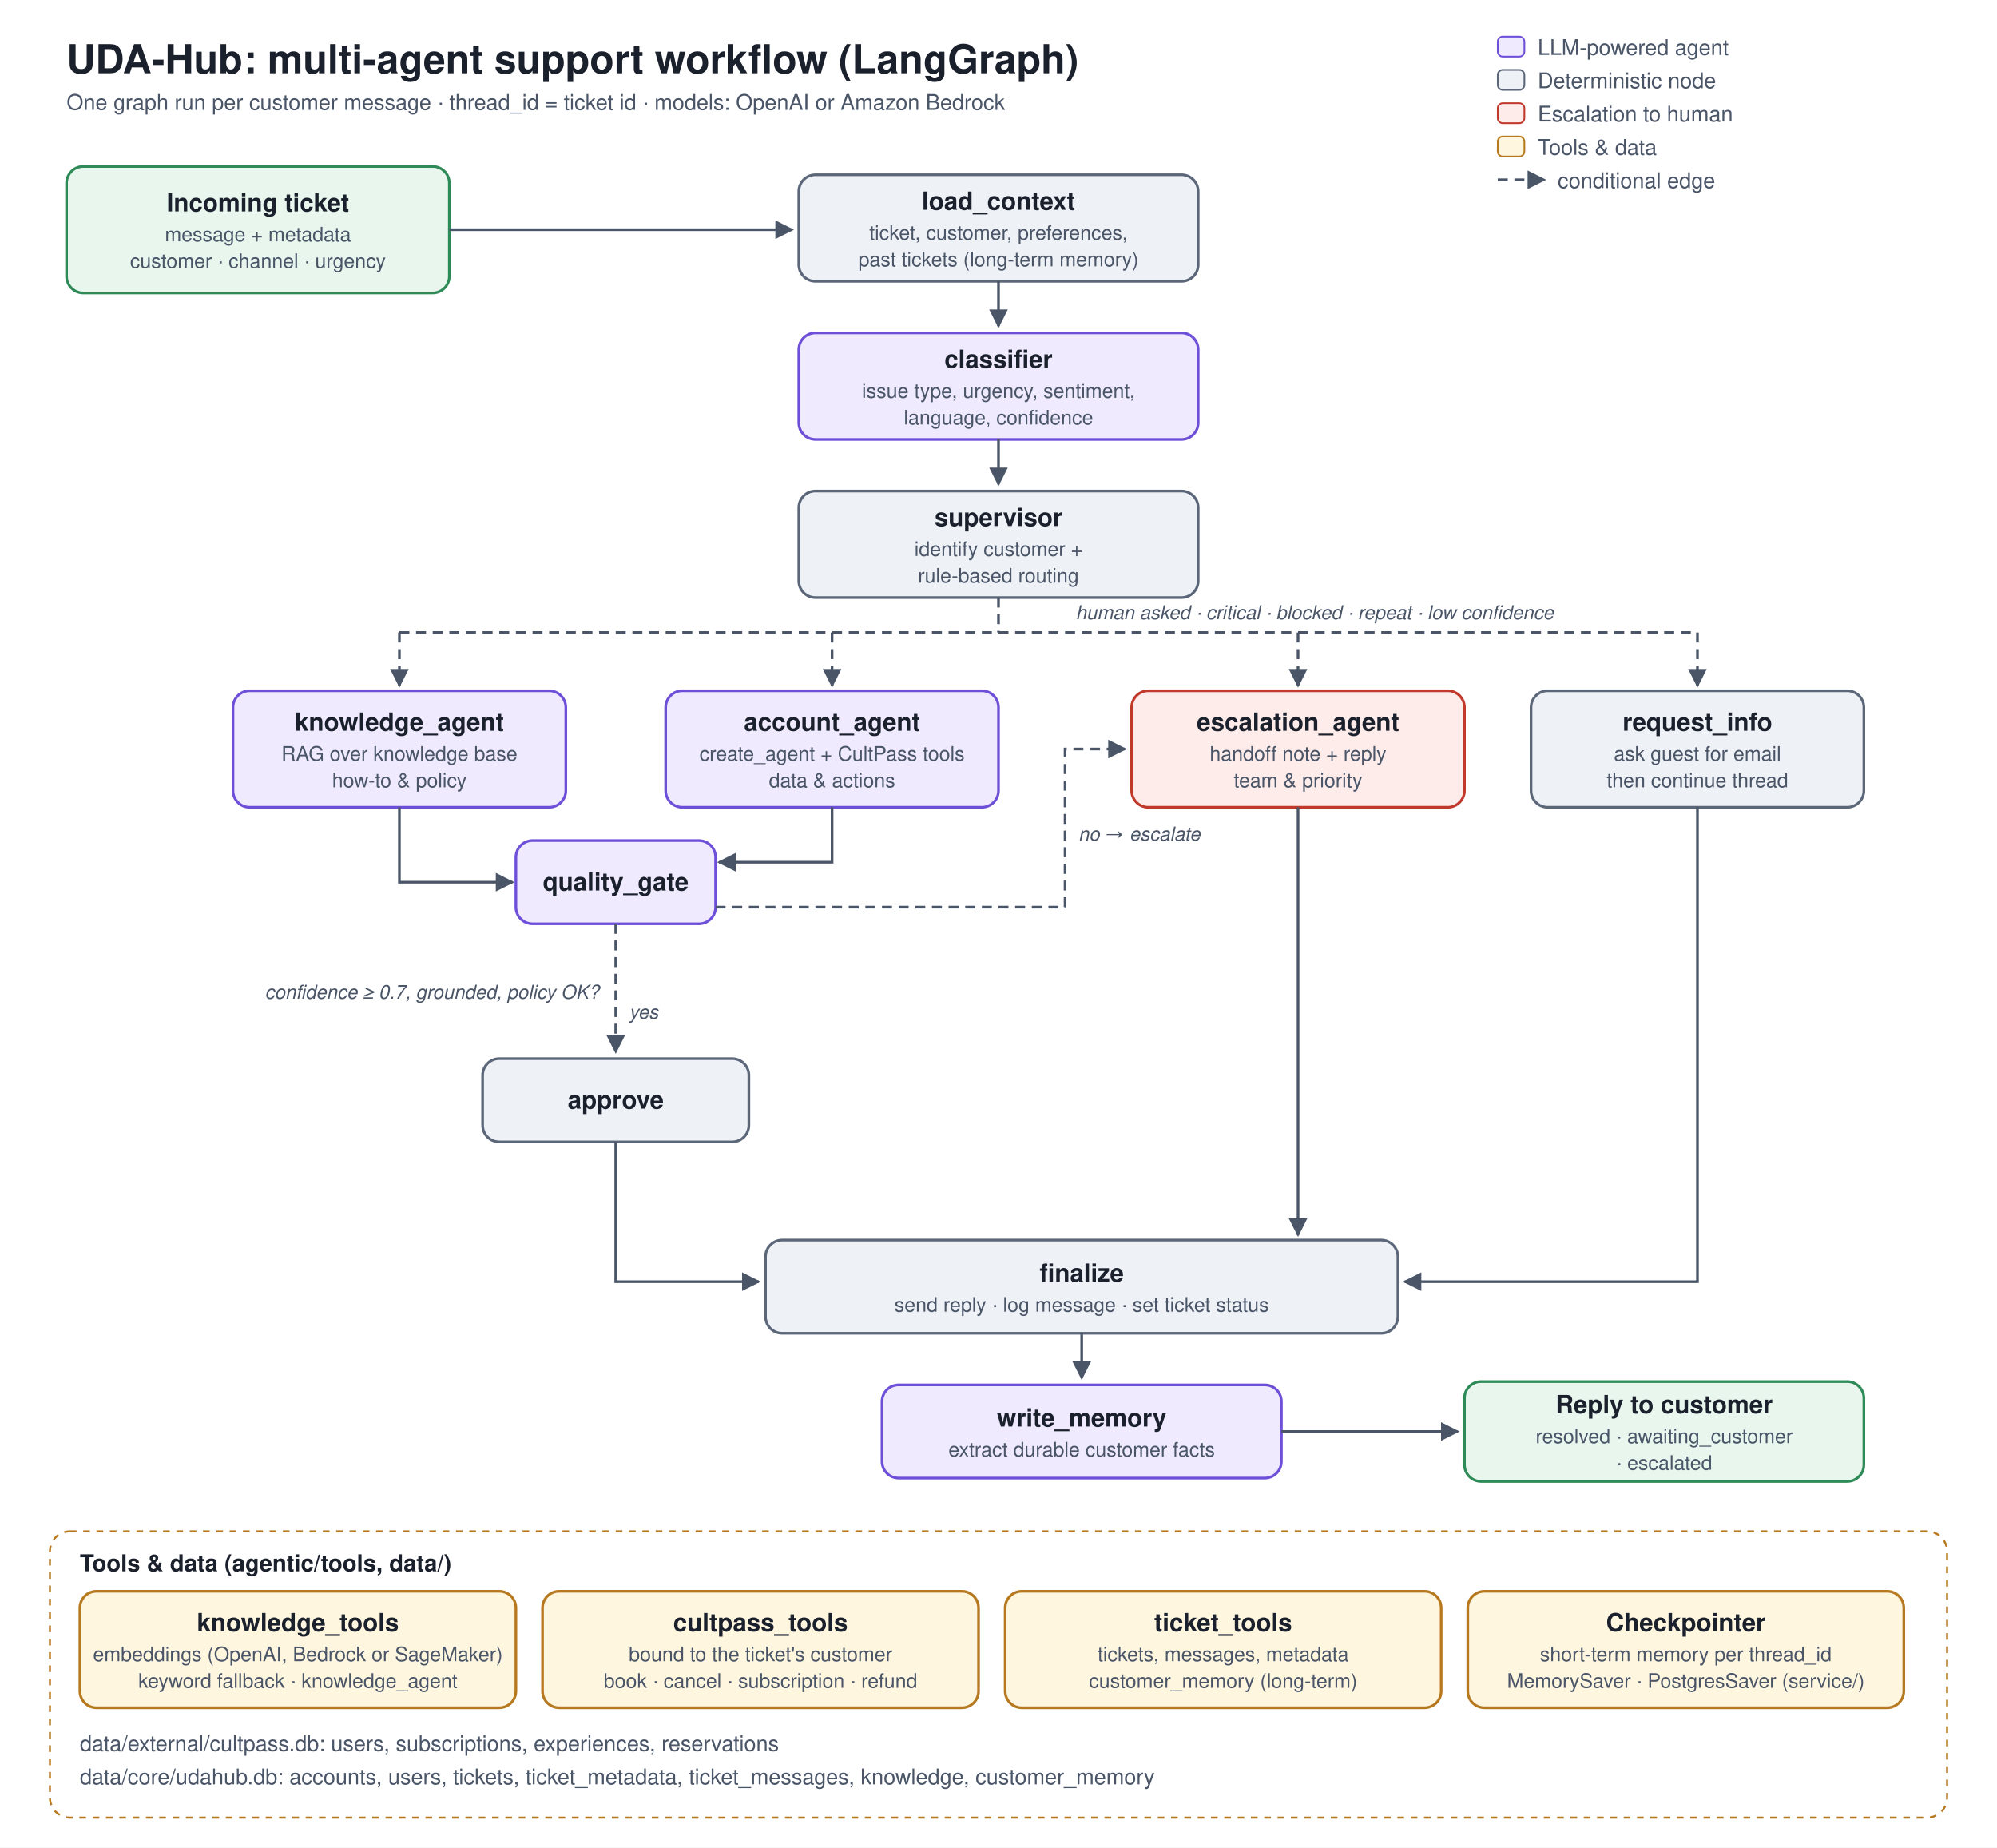
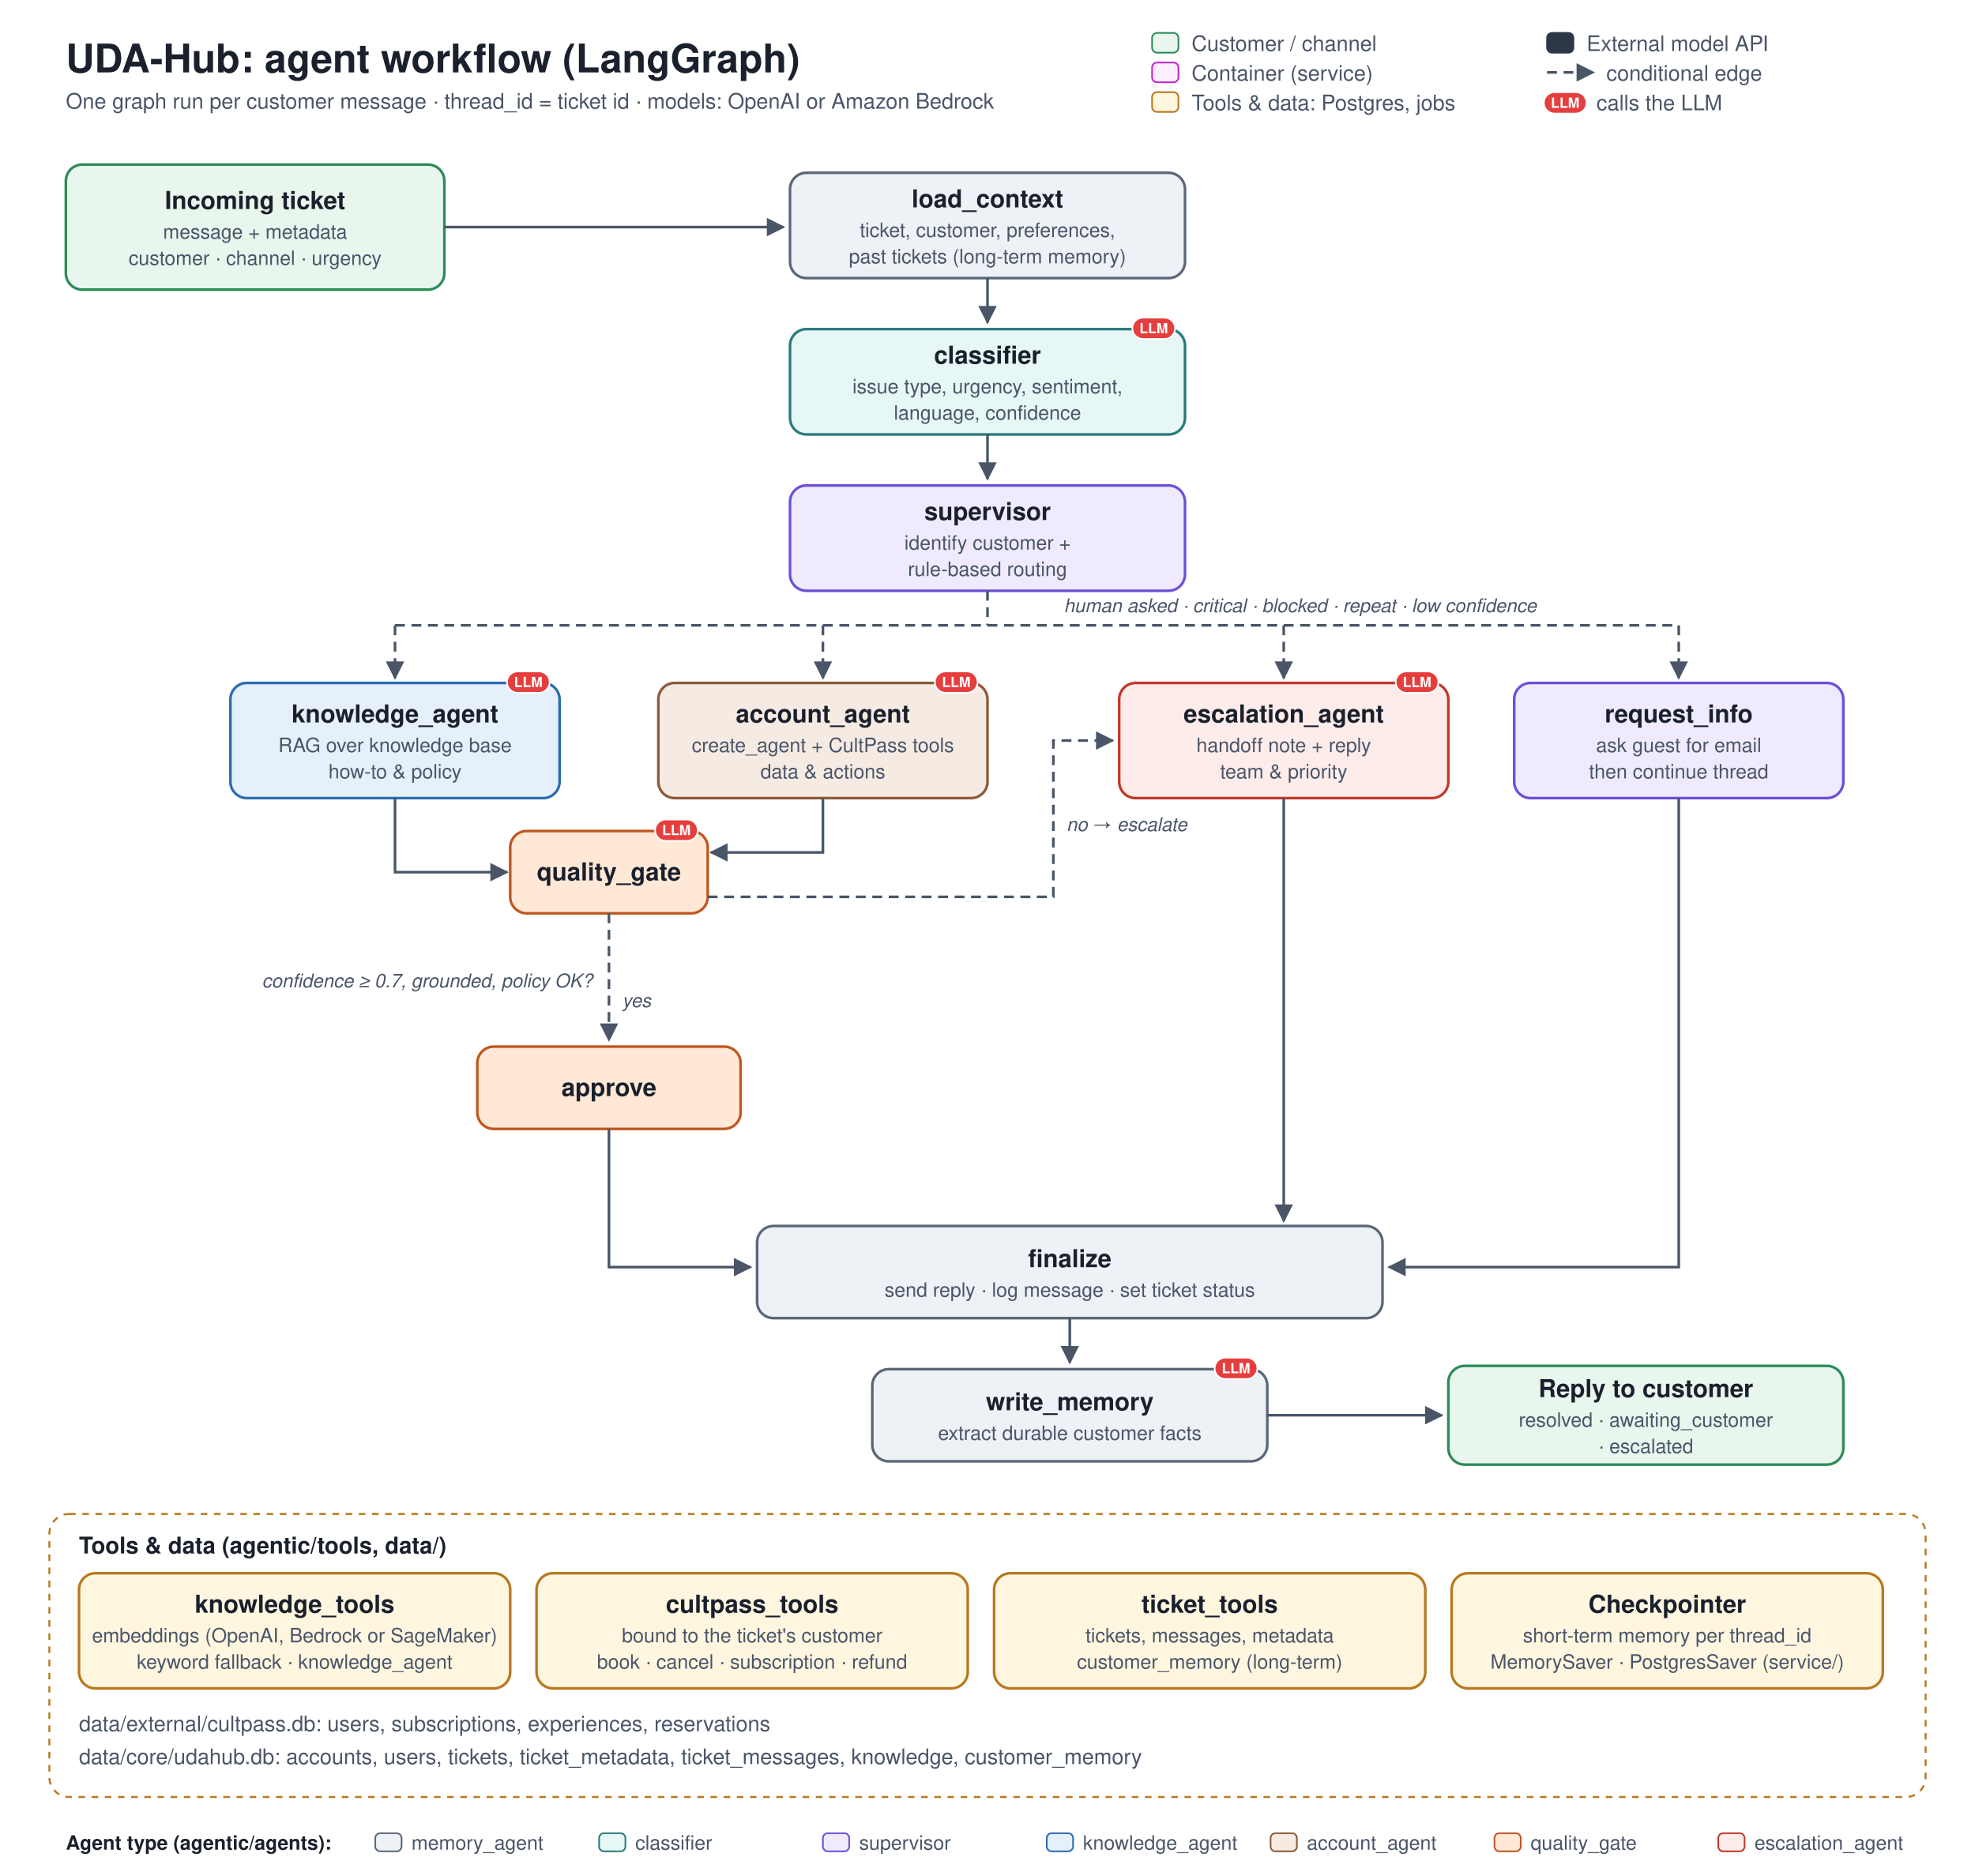
- <svg xmlns="http://www.w3.org/2000/svg" viewBox="0 0 1200 1110" width="1200" height="1110" font-family="-apple-system, Segoe UI, Helvetica, Arial, sans-serif">
+ <svg xmlns="http://www.w3.org/2000/svg" viewBox="0 0 1200 1140" width="1200" height="1140" font-family="-apple-system, Segoe UI, Helvetica, Arial, sans-serif">
  <defs>
    <marker id="arrow" viewBox="0 0 10 10" refX="9" refY="5" markerWidth="7" markerHeight="7" orient="auto-start-reverse">
      <path d="M0,0 L10,5 L0,10 z" fill="#4a5568" />
    </marker>
  </defs>
  <style>.t{font-size:15px;font-weight:600;fill:#1a202c;text-anchor:middle}.s{font-size:12px;fill:#4a5568;text-anchor:middle}.l{font-size:11.5px;fill:#4a5568;font-style:italic}.h{font-size:24px;font-weight:700;fill:#1a202c}.sh{font-size:13px;fill:#4a5568}.ph{font-size:14px;font-weight:700;fill:#1a202c}</style>
-   <rect width="1200" height="1110" fill="#ffffff" />
-   <text x="40" y="44" class="h">UDA-Hub: multi-agent support workflow (LangGraph)</text>
+   <rect width="1200" height="1140" fill="#ffffff" />
+   <text x="40" y="44" class="h">UDA-Hub: agent workflow (LangGraph)</text>
  <text x="40" y="66" class="sh">One graph run per customer message · thread_id = ticket id · models: OpenAI or Amazon Bedrock</text>
-   <rect x="900" y="22" width="16" height="12" rx="3" fill="#efeafe" stroke="#6d4fd8" />
-   <text x="924" y="33" class="sh">LLM-powered agent</text>
-   <rect x="900" y="42" width="16" height="12" rx="3" fill="#eef1f5" stroke="#5b6779" />
-   <text x="924" y="53" class="sh">Deterministic node</text>
-   <rect x="900" y="62" width="16" height="12" rx="3" fill="#fdecea" stroke="#c0392b" />
-   <text x="924" y="73" class="sh">Escalation to human</text>
-   <rect x="900" y="82" width="16" height="12" rx="3" fill="#fff6e0" stroke="#b7791f" />
-   <text x="924" y="93" class="sh">Tools &amp; data</text>
-   <path d="M900 108 h28" fill="none" stroke="#4a5568" stroke-width="1.6" stroke-dasharray="6 4" marker-end="url(#arrow)" />
-   <text x="936" y="113" class="sh">conditional edge</text>
+   <rect x="700" y="20" width="16" height="12" rx="3" fill="#e8f6ee" stroke="#2e8b57" />
+   <text x="724" y="31" class="sh">Customer / channel</text>
+   <rect x="700" y="38" width="16" height="12" rx="3" fill="#fdeefd" stroke="#c026d3" />
+   <text x="724" y="49" class="sh">Container (service)</text>
+   <rect x="700" y="56" width="16" height="12" rx="3" fill="#fff6e0" stroke="#b7791f" />
+   <text x="724" y="67" class="sh">Tools &amp; data: Postgres, jobs</text>
+   <rect x="940" y="20" width="16" height="12" rx="3" fill="#2d3748" stroke="#2d3748" />
+   <text x="964" y="31" class="sh">External model API</text>
+   <path d="M940 44 h28" fill="none" stroke="#4a5568" stroke-width="1.6" stroke-dasharray="6 4" marker-end="url(#arrow)" />
+   <text x="976" y="49" class="sh">conditional edge</text>
+   <rect x="938" y="56" width="26" height="13" rx="6.5" fill="#e53e3e" stroke="#ffffff" stroke-width="1" />
+   <text x="951" y="65.5" font-size="8.5" font-weight="700" fill="#ffffff" text-anchor="middle">LLM</text>
+   <text x="970" y="67" class="sh">calls the LLM</text>
  <rect x="40" y="100" width="230" height="76" rx="10" fill="#e8f6ee" stroke="#2e8b57" stroke-width="1.6" />
  <text x="155.0" y="127.0" class="t">Incoming ticket</text>
  <text x="155.0" y="145.0" class="s">message + metadata</text>
  <text x="155.0" y="161.0" class="s">customer · channel · urgency</text>
  <path d="M270 138 H476" fill="none" stroke="#4a5568" stroke-width="1.6" marker-end="url(#arrow)" />
  <rect x="480" y="105" width="240" height="64" rx="10" fill="#eef1f5" stroke="#5b6779" stroke-width="1.6" />
  <text x="600.0" y="126.0" class="t">load_context</text>
  <text x="600.0" y="144.0" class="s">ticket, customer, preferences,</text>
  <text x="600.0" y="160.0" class="s">past tickets (long-term memory)</text>
  <path d="M600 169 V196" fill="none" stroke="#4a5568" stroke-width="1.6" marker-end="url(#arrow)" />
-   <rect x="480" y="200" width="240" height="64" rx="10" fill="#efeafe" stroke="#6d4fd8" stroke-width="1.6" />
+   <rect x="480" y="200" width="240" height="64" rx="10" fill="#e6f7f5" stroke="#2c7a7b" stroke-width="1.6" />
  <text x="600.0" y="221.0" class="t">classifier</text>
  <text x="600.0" y="239.0" class="s">issue type, urgency, sentiment,</text>
  <text x="600.0" y="255.0" class="s">language, confidence</text>
  <path d="M600 264 V291" fill="none" stroke="#4a5568" stroke-width="1.6" marker-end="url(#arrow)" />
-   <rect x="480" y="295" width="240" height="64" rx="10" fill="#eef1f5" stroke="#5b6779" stroke-width="1.6" />
+   <rect x="480" y="295" width="240" height="64" rx="10" fill="#efeafe" stroke="#6d4fd8" stroke-width="1.6" />
  <text x="600.0" y="316.0" class="t">supervisor</text>
  <text x="600.0" y="334.0" class="s">identify customer +</text>
  <text x="600.0" y="350.0" class="s">rule-based routing</text>
  <path d="M600 359 V380" fill="none" stroke="#4a5568" stroke-width="1.6" stroke-dasharray="6 4" />
  <path d="M240 380 H1020" fill="none" stroke="#4a5568" stroke-width="1.6" stroke-dasharray="6 4" />
  <path d="M240 380 V412" fill="none" stroke="#4a5568" stroke-width="1.6" stroke-dasharray="6 4" marker-end="url(#arrow)" />
  <path d="M500 380 V412" fill="none" stroke="#4a5568" stroke-width="1.6" stroke-dasharray="6 4" marker-end="url(#arrow)" />
  <path d="M780 380 V412" fill="none" stroke="#4a5568" stroke-width="1.6" stroke-dasharray="6 4" marker-end="url(#arrow)" />
  <path d="M1020 380 V412" fill="none" stroke="#4a5568" stroke-width="1.6" stroke-dasharray="6 4" marker-end="url(#arrow)" />
-   <rect x="140" y="415" width="200" height="70" rx="10" fill="#efeafe" stroke="#6d4fd8" stroke-width="1.6" />
+   <rect x="140" y="415" width="200" height="70" rx="10" fill="#e6f0fb" stroke="#2b6cb0" stroke-width="1.6" />
  <text x="240.0" y="439.0" class="t">knowledge_agent</text>
  <text x="240.0" y="457.0" class="s">RAG over knowledge base</text>
  <text x="240.0" y="473.0" class="s">how-to &amp; policy</text>
-   <rect x="400" y="415" width="200" height="70" rx="10" fill="#efeafe" stroke="#6d4fd8" stroke-width="1.6" />
+   <rect x="400" y="415" width="200" height="70" rx="10" fill="#f5ebe3" stroke="#8b5a3c" stroke-width="1.6" />
  <text x="500.0" y="439.0" class="t">account_agent</text>
  <text x="500.0" y="457.0" class="s">create_agent + CultPass tools</text>
  <text x="500.0" y="473.0" class="s">data &amp; actions</text>
  <rect x="680" y="415" width="200" height="70" rx="10" fill="#fdecea" stroke="#c0392b" stroke-width="1.6" />
  <text x="780.0" y="439.0" class="t">escalation_agent</text>
  <text x="780.0" y="457.0" class="s">handoff note + reply</text>
  <text x="780.0" y="473.0" class="s">team &amp; priority</text>
-   <rect x="920" y="415" width="200" height="70" rx="10" fill="#eef1f5" stroke="#5b6779" stroke-width="1.6" />
+   <rect x="920" y="415" width="200" height="70" rx="10" fill="#efeafe" stroke="#6d4fd8" stroke-width="1.6" />
  <text x="1020.0" y="439.0" class="t">request_info</text>
  <text x="1020.0" y="457.0" class="s">ask guest for email</text>
  <text x="1020.0" y="473.0" class="s">then continue thread</text>
  <text x="790" y="372" class="l" text-anchor="middle">human asked · critical · blocked · repeat · low confidence</text>
  <path d="M240 485 V530 H308" fill="none" stroke="#4a5568" stroke-width="1.6" marker-end="url(#arrow)" />
  <path d="M500 485 V518 H432" fill="none" stroke="#4a5568" stroke-width="1.6" marker-end="url(#arrow)" />
-   <rect x="310" y="505" width="120" height="50" rx="10" fill="#efeafe" stroke="#6d4fd8" stroke-width="1.6" />
+   <rect x="310" y="505" width="120" height="50" rx="10" fill="#ffe8d6" stroke="#c05621" stroke-width="1.6" />
  <text x="370.0" y="535.0" class="t">quality_gate</text>
  <text x="360" y="600" class="l" text-anchor="end">confidence ≥ 0.7, grounded, policy OK?</text>
  <path d="M430 545 H640 V450 H676" fill="none" stroke="#4a5568" stroke-width="1.6" stroke-dasharray="6 4" marker-end="url(#arrow)" />
  <text x="648" y="505" class="l" text-anchor="start">no → escalate</text>
  <path d="M370 555 V632" fill="none" stroke="#4a5568" stroke-width="1.6" stroke-dasharray="6 4" marker-end="url(#arrow)" />
  <text x="378" y="612" class="l" text-anchor="start">yes</text>
-   <rect x="290" y="636" width="160" height="50" rx="10" fill="#eef1f5" stroke="#5b6779" stroke-width="1.6" />
+   <rect x="290" y="636" width="160" height="50" rx="10" fill="#ffe8d6" stroke="#c05621" stroke-width="1.6" />
  <text x="370.0" y="666.0" class="t">approve</text>
  <path d="M370 686 V770 H456" fill="none" stroke="#4a5568" stroke-width="1.6" marker-end="url(#arrow)" />
  <path d="M780 485 V742" fill="none" stroke="#4a5568" stroke-width="1.6" marker-end="url(#arrow)" />
  <path d="M1020 485 V770 H844" fill="none" stroke="#4a5568" stroke-width="1.6" marker-end="url(#arrow)" />
  <rect x="460" y="745" width="380" height="56" rx="10" fill="#eef1f5" stroke="#5b6779" stroke-width="1.6" />
  <text x="650.0" y="770.0" class="t">finalize</text>
  <text x="650.0" y="788.0" class="s">send reply · log message · set ticket status</text>
  <path d="M650 801 V828" fill="none" stroke="#4a5568" stroke-width="1.6" marker-end="url(#arrow)" />
-   <rect x="530" y="832" width="240" height="56" rx="10" fill="#efeafe" stroke="#6d4fd8" stroke-width="1.6" />
+   <rect x="530" y="832" width="240" height="56" rx="10" fill="#eef1f5" stroke="#5b6779" stroke-width="1.6" />
  <text x="650.0" y="857.0" class="t">write_memory</text>
  <text x="650.0" y="875.0" class="s">extract durable customer facts</text>
  <path d="M770 860 H876" fill="none" stroke="#4a5568" stroke-width="1.6" marker-end="url(#arrow)" />
  <rect x="880" y="830" width="240" height="60" rx="10" fill="#e8f6ee" stroke="#2e8b57" stroke-width="1.6" />
  <text x="1000.0" y="849.0" class="t">Reply to customer</text>
  <text x="1000.0" y="867.0" class="s">resolved · awaiting_customer</text>
  <text x="1000.0" y="883.0" class="s">· escalated</text>
  <rect x="30" y="920" width="1140" height="172" rx="12" fill="none" stroke="#b7791f" stroke-width="1.2" stroke-dasharray="4 4" />
  <text x="48" y="944" class="ph">Tools &amp; data (agentic/tools, data/)</text>
  <rect x="48" y="956" width="262" height="70" rx="10" fill="#fff6e0" stroke="#b7791f" stroke-width="1.6" />
  <text x="179.0" y="980.0" class="t">knowledge_tools</text>
  <text x="179.0" y="998.0" class="s">embeddings (OpenAI, Bedrock or SageMaker)</text>
  <text x="179.0" y="1014.0" class="s">keyword fallback · knowledge_agent</text>
  <rect x="326" y="956" width="262" height="70" rx="10" fill="#fff6e0" stroke="#b7791f" stroke-width="1.6" />
  <text x="457.0" y="980.0" class="t">cultpass_tools</text>
  <text x="457.0" y="998.0" class="s">bound to the ticket's customer</text>
  <text x="457.0" y="1014.0" class="s">book · cancel · subscription · refund</text>
  <rect x="604" y="956" width="262" height="70" rx="10" fill="#fff6e0" stroke="#b7791f" stroke-width="1.6" />
  <text x="735.0" y="980.0" class="t">ticket_tools</text>
  <text x="735.0" y="998.0" class="s">tickets, messages, metadata</text>
  <text x="735.0" y="1014.0" class="s">customer_memory (long-term)</text>
  <rect x="882" y="956" width="262" height="70" rx="10" fill="#fff6e0" stroke="#b7791f" stroke-width="1.6" />
  <text x="1013.0" y="980.0" class="t">Checkpointer</text>
  <text x="1013.0" y="998.0" class="s">short-term memory per thread_id</text>
  <text x="1013.0" y="1014.0" class="s">MemorySaver · PostgresSaver (service/)</text>
  <text x="48" y="1052" class="sh">data/external/cultpass.db: users, subscriptions, experiences, reservations</text>
  <text x="48" y="1072" class="sh">data/core/udahub.db: accounts, users, tickets, ticket_metadata, ticket_messages, knowledge, customer_memory</text>
+   <rect x="688.0" y="193.0" width="26" height="13" rx="6.5" fill="#e53e3e" stroke="#ffffff" stroke-width="1" />
+   <text x="701.0" y="202.5" font-size="8.5" font-weight="700" fill="#ffffff" text-anchor="middle">LLM</text>
+   <rect x="308.0" y="408.0" width="26" height="13" rx="6.5" fill="#e53e3e" stroke="#ffffff" stroke-width="1" />
+   <text x="321.0" y="417.5" font-size="8.5" font-weight="700" fill="#ffffff" text-anchor="middle">LLM</text>
+   <rect x="568.0" y="408.0" width="26" height="13" rx="6.5" fill="#e53e3e" stroke="#ffffff" stroke-width="1" />
+   <text x="581.0" y="417.5" font-size="8.5" font-weight="700" fill="#ffffff" text-anchor="middle">LLM</text>
+   <rect x="848.0" y="408.0" width="26" height="13" rx="6.5" fill="#e53e3e" stroke="#ffffff" stroke-width="1" />
+   <text x="861.0" y="417.5" font-size="8.5" font-weight="700" fill="#ffffff" text-anchor="middle">LLM</text>
+   <rect x="398.0" y="498.0" width="26" height="13" rx="6.5" fill="#e53e3e" stroke="#ffffff" stroke-width="1" />
+   <text x="411.0" y="507.5" font-size="8.5" font-weight="700" fill="#ffffff" text-anchor="middle">LLM</text>
+   <rect x="738.0" y="825.0" width="26" height="13" rx="6.5" fill="#e53e3e" stroke="#ffffff" stroke-width="1" />
+   <text x="751.0" y="834.5" font-size="8.5" font-weight="700" fill="#ffffff" text-anchor="middle">LLM</text>
+   <text x="40" y="1124" class="ph" style="font-size:12px">Agent type (agentic/agents):</text>
+   <rect x="228" y="1114" width="16" height="11" rx="3" fill="#eef1f5" stroke="#5b6779" />
+   <text x="250" y="1124" class="sh" style="font-size:12px">memory_agent</text>
+   <rect x="364" y="1114" width="16" height="11" rx="3" fill="#e6f7f5" stroke="#2c7a7b" />
+   <text x="386" y="1124" class="sh" style="font-size:12px">classifier</text>
+   <rect x="500" y="1114" width="16" height="11" rx="3" fill="#efeafe" stroke="#6d4fd8" />
+   <text x="522" y="1124" class="sh" style="font-size:12px">supervisor</text>
+   <rect x="636" y="1114" width="16" height="11" rx="3" fill="#e6f0fb" stroke="#2b6cb0" />
+   <text x="658" y="1124" class="sh" style="font-size:12px">knowledge_agent</text>
+   <rect x="772" y="1114" width="16" height="11" rx="3" fill="#f5ebe3" stroke="#8b5a3c" />
+   <text x="794" y="1124" class="sh" style="font-size:12px">account_agent</text>
+   <rect x="908" y="1114" width="16" height="11" rx="3" fill="#ffe8d6" stroke="#c05621" />
+   <text x="930" y="1124" class="sh" style="font-size:12px">quality_gate</text>
+   <rect x="1044" y="1114" width="16" height="11" rx="3" fill="#fdecea" stroke="#c0392b" />
+   <text x="1066" y="1124" class="sh" style="font-size:12px">escalation_agent</text>
</svg>
